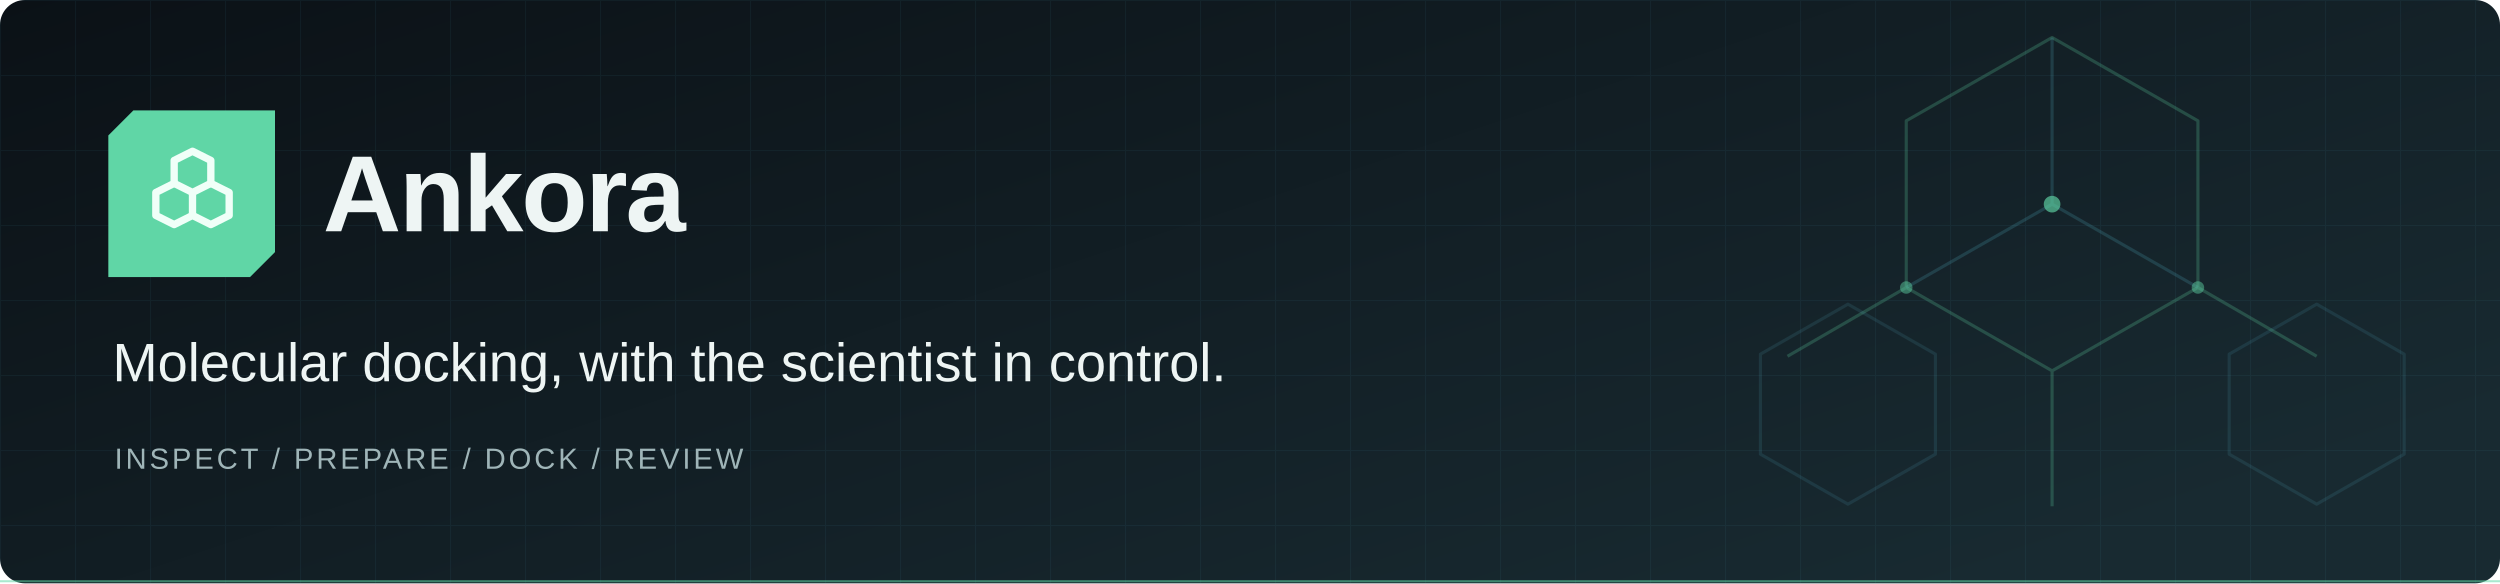
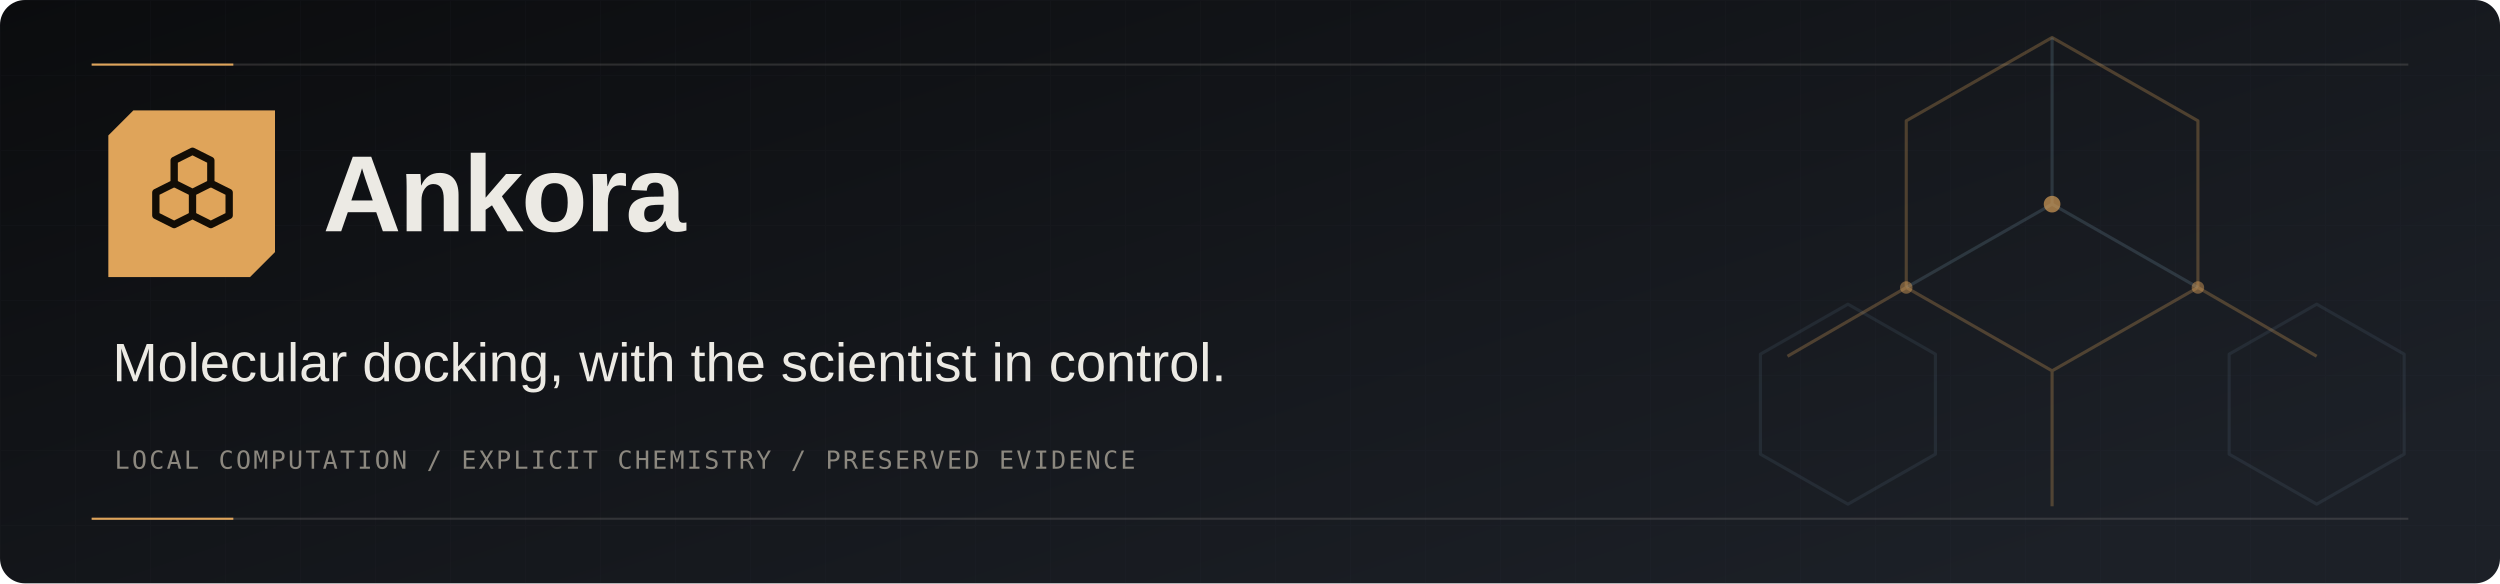
<svg xmlns="http://www.w3.org/2000/svg" width="1200" height="280" viewBox="0 0 1200 280" role="img" aria-labelledby="title description">
  <defs>
    <linearGradient id="background" x2="1" y2="0.7">
-       <stop stop-color="#0b1116" />
-       <stop offset="1" stop-color="#182a31" />
+       <stop stop-color="#0b0c0e" />
+       <stop offset="1" stop-color="#1c2027" />
    </linearGradient>
    <pattern id="grid" width="36" height="36" patternUnits="userSpaceOnUse">
-       <path d="M36 0H0V36" fill="none" stroke="#5dc7dc" stroke-opacity="0.06" />
+       <path d="M36 0H0V36" fill="none" stroke="#789bb0" stroke-opacity="0.025" />
    </pattern>
  </defs>
  <rect width="1200" height="280" rx="12" fill="url(#background)" />
  <rect width="1200" height="280" rx="12" fill="url(#grid)" />
-   <path d="M0 279H1200" stroke="#60d6a6" stroke-opacity="0.55" />
+   <path d="M44 31H1156M44 249H1156" stroke="#bab6ad" stroke-opacity="0.18" />
+   <path d="M44 31H112M44 249H112" stroke="#dfa45a" />
  <g transform="translate(52 53)">
-     <path d="M0 12 12 0H80V68L68 80H0Z" fill="#60d6a6" />
-     <g transform="translate(14 13) scale(2.2)" fill="none" stroke="#f0fff8" stroke-width="1.6" stroke-linecap="round" stroke-linejoin="round">
+     <path d="M0 12 12 0H80V68L68 80H0Z" fill="#dfa45a" />
+     <g transform="translate(14 13) scale(2.2)" fill="none" stroke="#120d06" stroke-width="1.6" stroke-linecap="round" stroke-linejoin="round">
      <path d="m8 5 4-2 4 2v5l4 2v5l-4 2-4-2-4 2-4-2v-5l4-2V5Z" />
      <path d="m8 10 4 2 4-2M12 12v5" />
    </g>
  </g>
-   <text x="155" y="111" fill="#eef5f4" font-family="Segoe UI, Arial, sans-serif" font-size="52" font-weight="700" letter-spacing="-1">Ankora</text>
-   <text x="54" y="183" fill="#eef5f4" font-family="Segoe UI, Arial, sans-serif" font-size="26" font-weight="500">Molecular docking, with the scientist in control.</text>
-   <text x="55" y="225" fill="#9fb5b8" font-family="Segoe UI, Arial, sans-serif" font-size="14" letter-spacing="1.4">INSPECT  /  PREPARE  /  DOCK  /  REVIEW</text>
+   <text x="155" y="111" fill="#eceae4" font-family="Segoe UI, Arial, sans-serif" font-size="52" font-weight="700" letter-spacing="-1">Ankora</text>
+   <text x="54" y="183" fill="#eceae4" font-family="Segoe UI, Arial, sans-serif" font-size="26" font-weight="500">Molecular docking, with the scientist in control.</text>
+   <text x="55" y="225" fill="#8c887f" font-family="Consolas, monospace" font-size="12" letter-spacing="1.1">LOCAL COMPUTATION  /  EXPLICIT CHEMISTRY  /  PRESERVED EVIDENCE</text>
  <g fill="none" stroke-width="1.5" stroke-linejoin="round">
-     <path d="m915 58 70-40 70 40v80l-70 40-70-40Zm70 120v65m-70-105-57 33m197-33 57 33" stroke="#60d6a6" stroke-opacity="0.24" />
-     <path d="m985 98 70 40m-70-40-70 40m70-40V18" stroke="#5dc7dc" stroke-opacity="0.18" />
-     <path d="m845 170 42-24 42 24v48l-42 24-42-24Zm225 0 42-24 42 24v48l-42 24-42-24Z" stroke="#5dc7dc" stroke-opacity="0.12" />
+     <path d="m915 58 70-40 70 40v80l-70 40-70-40Zm70 120v65m-70-105-57 33m197-33 57 33" stroke="#dfa45a" stroke-opacity="0.28" />
+     <path d="m985 98 70 40m-70-40-70 40m70-40V18" stroke="#789bb0" stroke-opacity="0.22" />
+     <path d="m845 170 42-24 42 24v48l-42 24-42-24Zm225 0 42-24 42 24v48l-42 24-42-24Z" stroke="#789bb0" stroke-opacity="0.12" />
  </g>
-   <g fill="#60d6a6">
+   <g fill="#dfa45a">
    <circle cx="985" cy="98" r="4" opacity="0.65" />
    <circle cx="915" cy="138" r="3" opacity="0.45" />
    <circle cx="1055" cy="138" r="3" opacity="0.45" />
  </g>
</svg>
